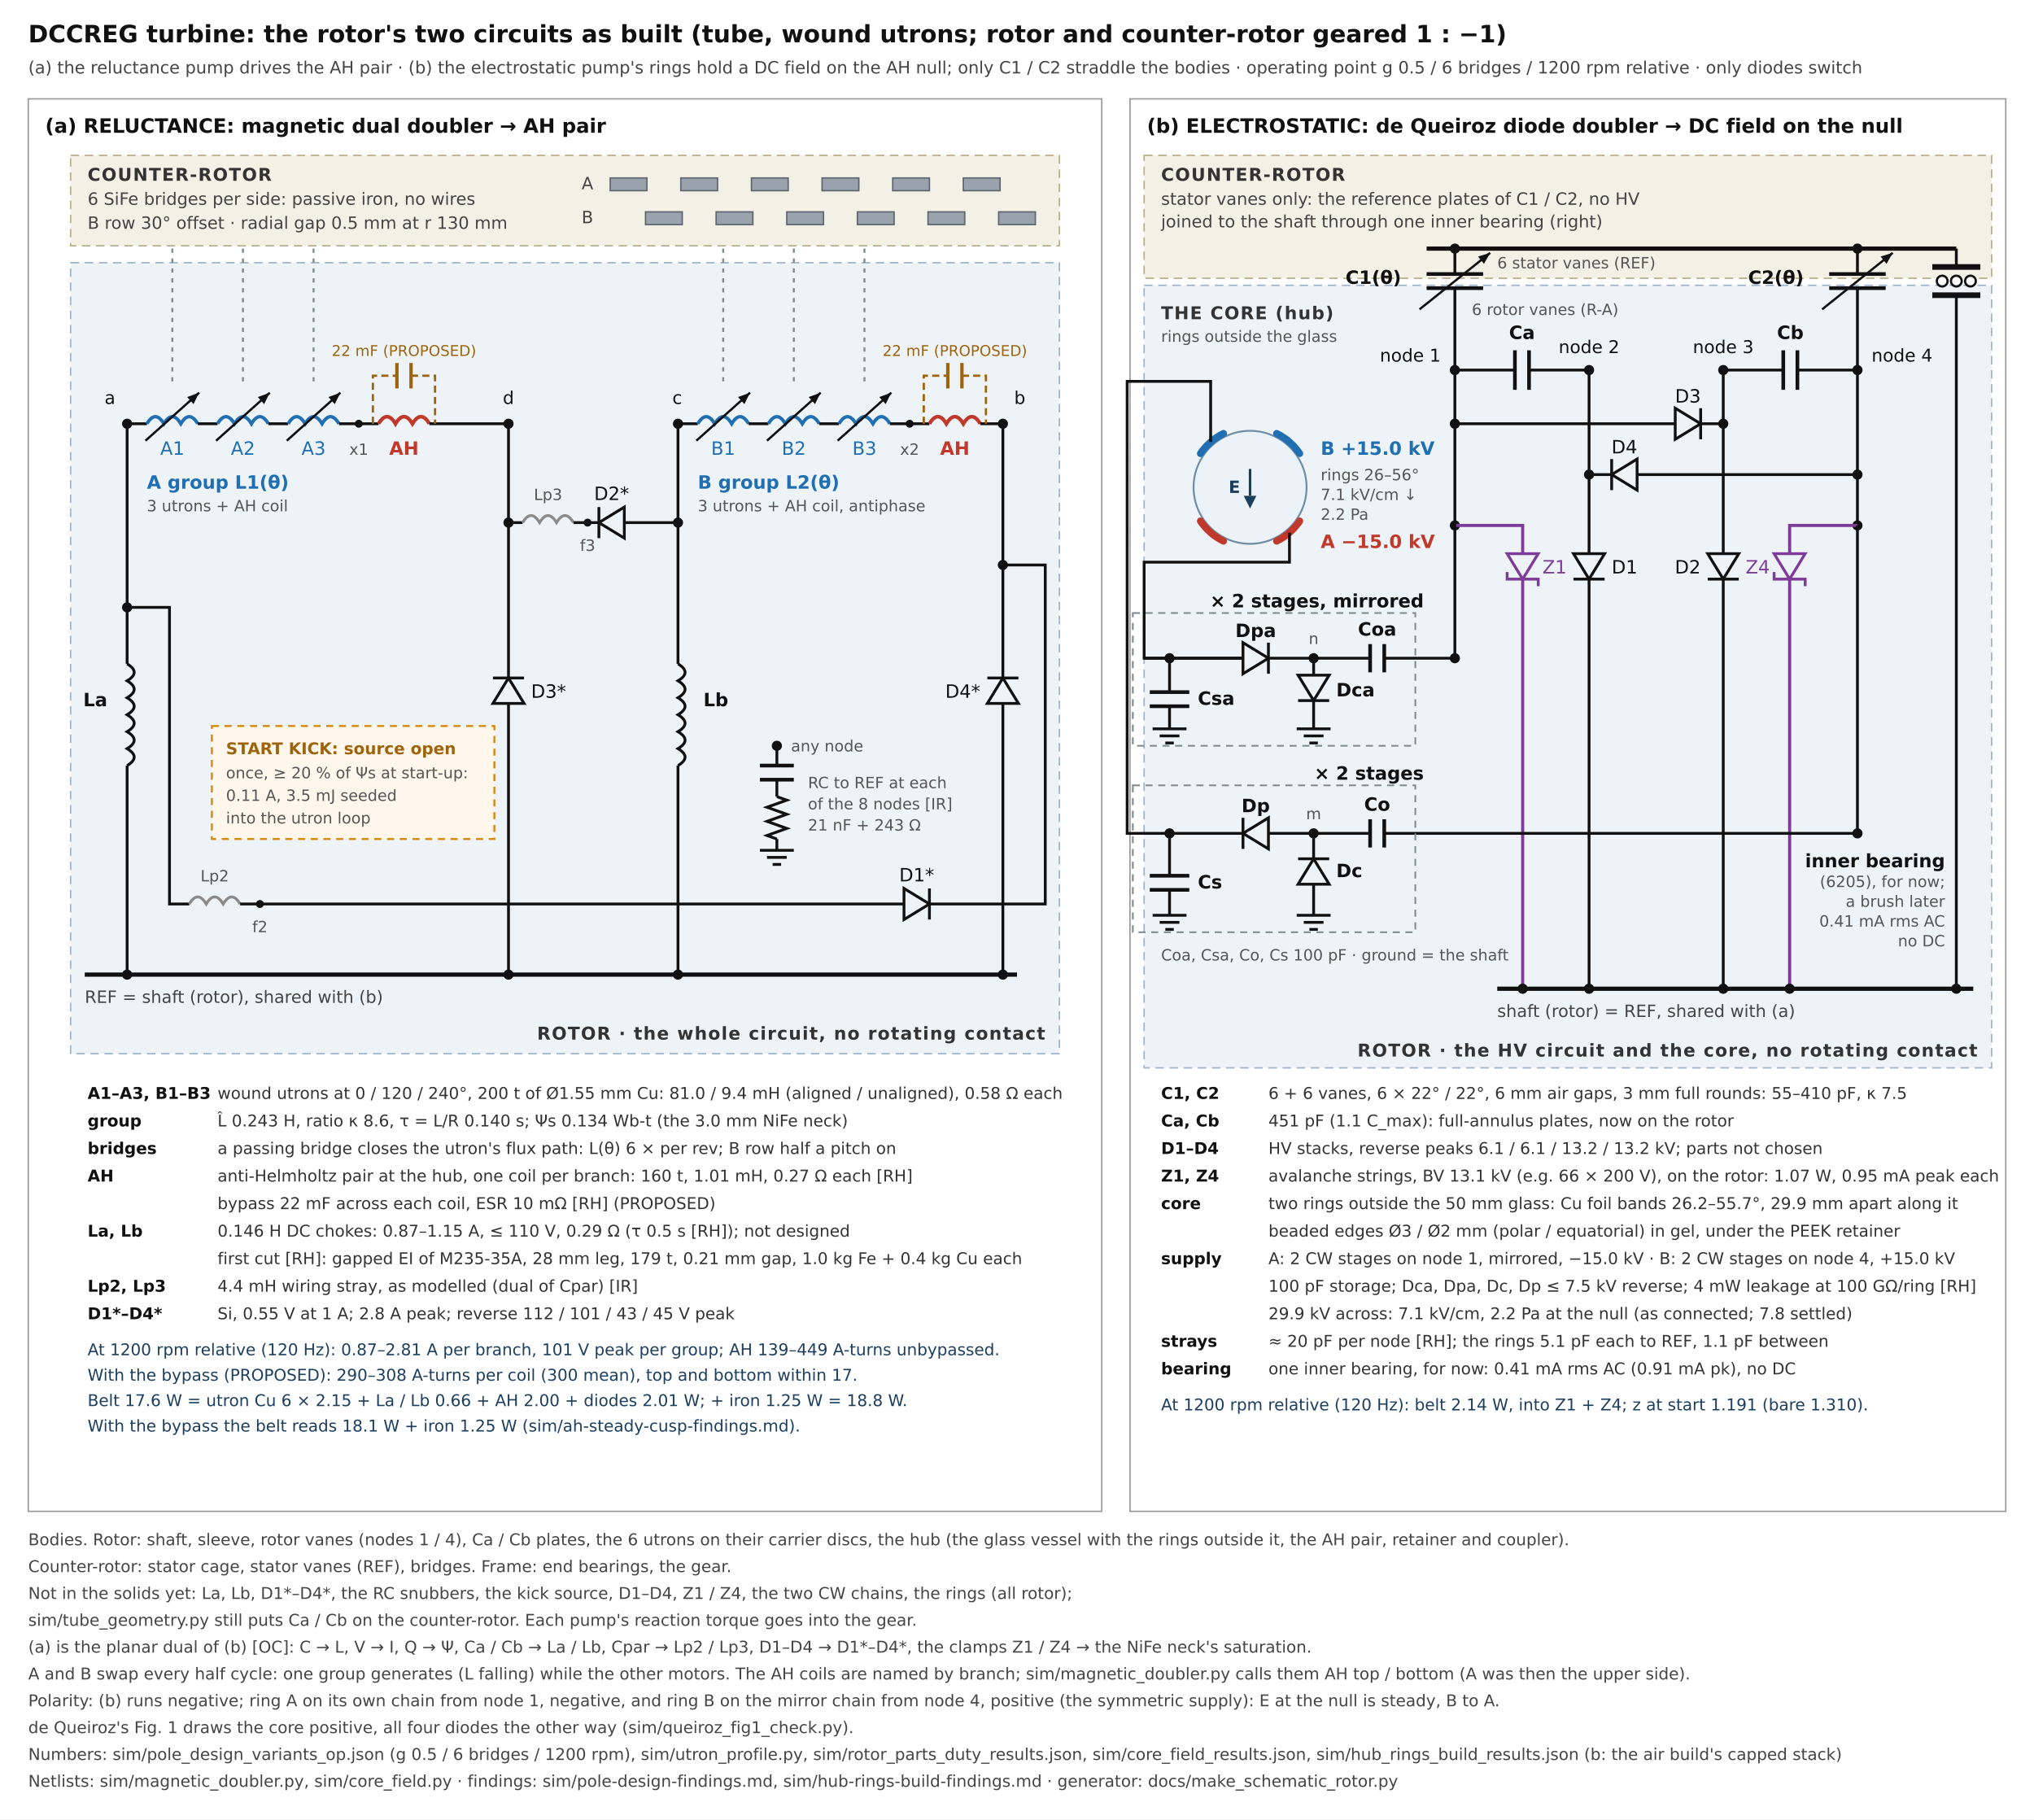
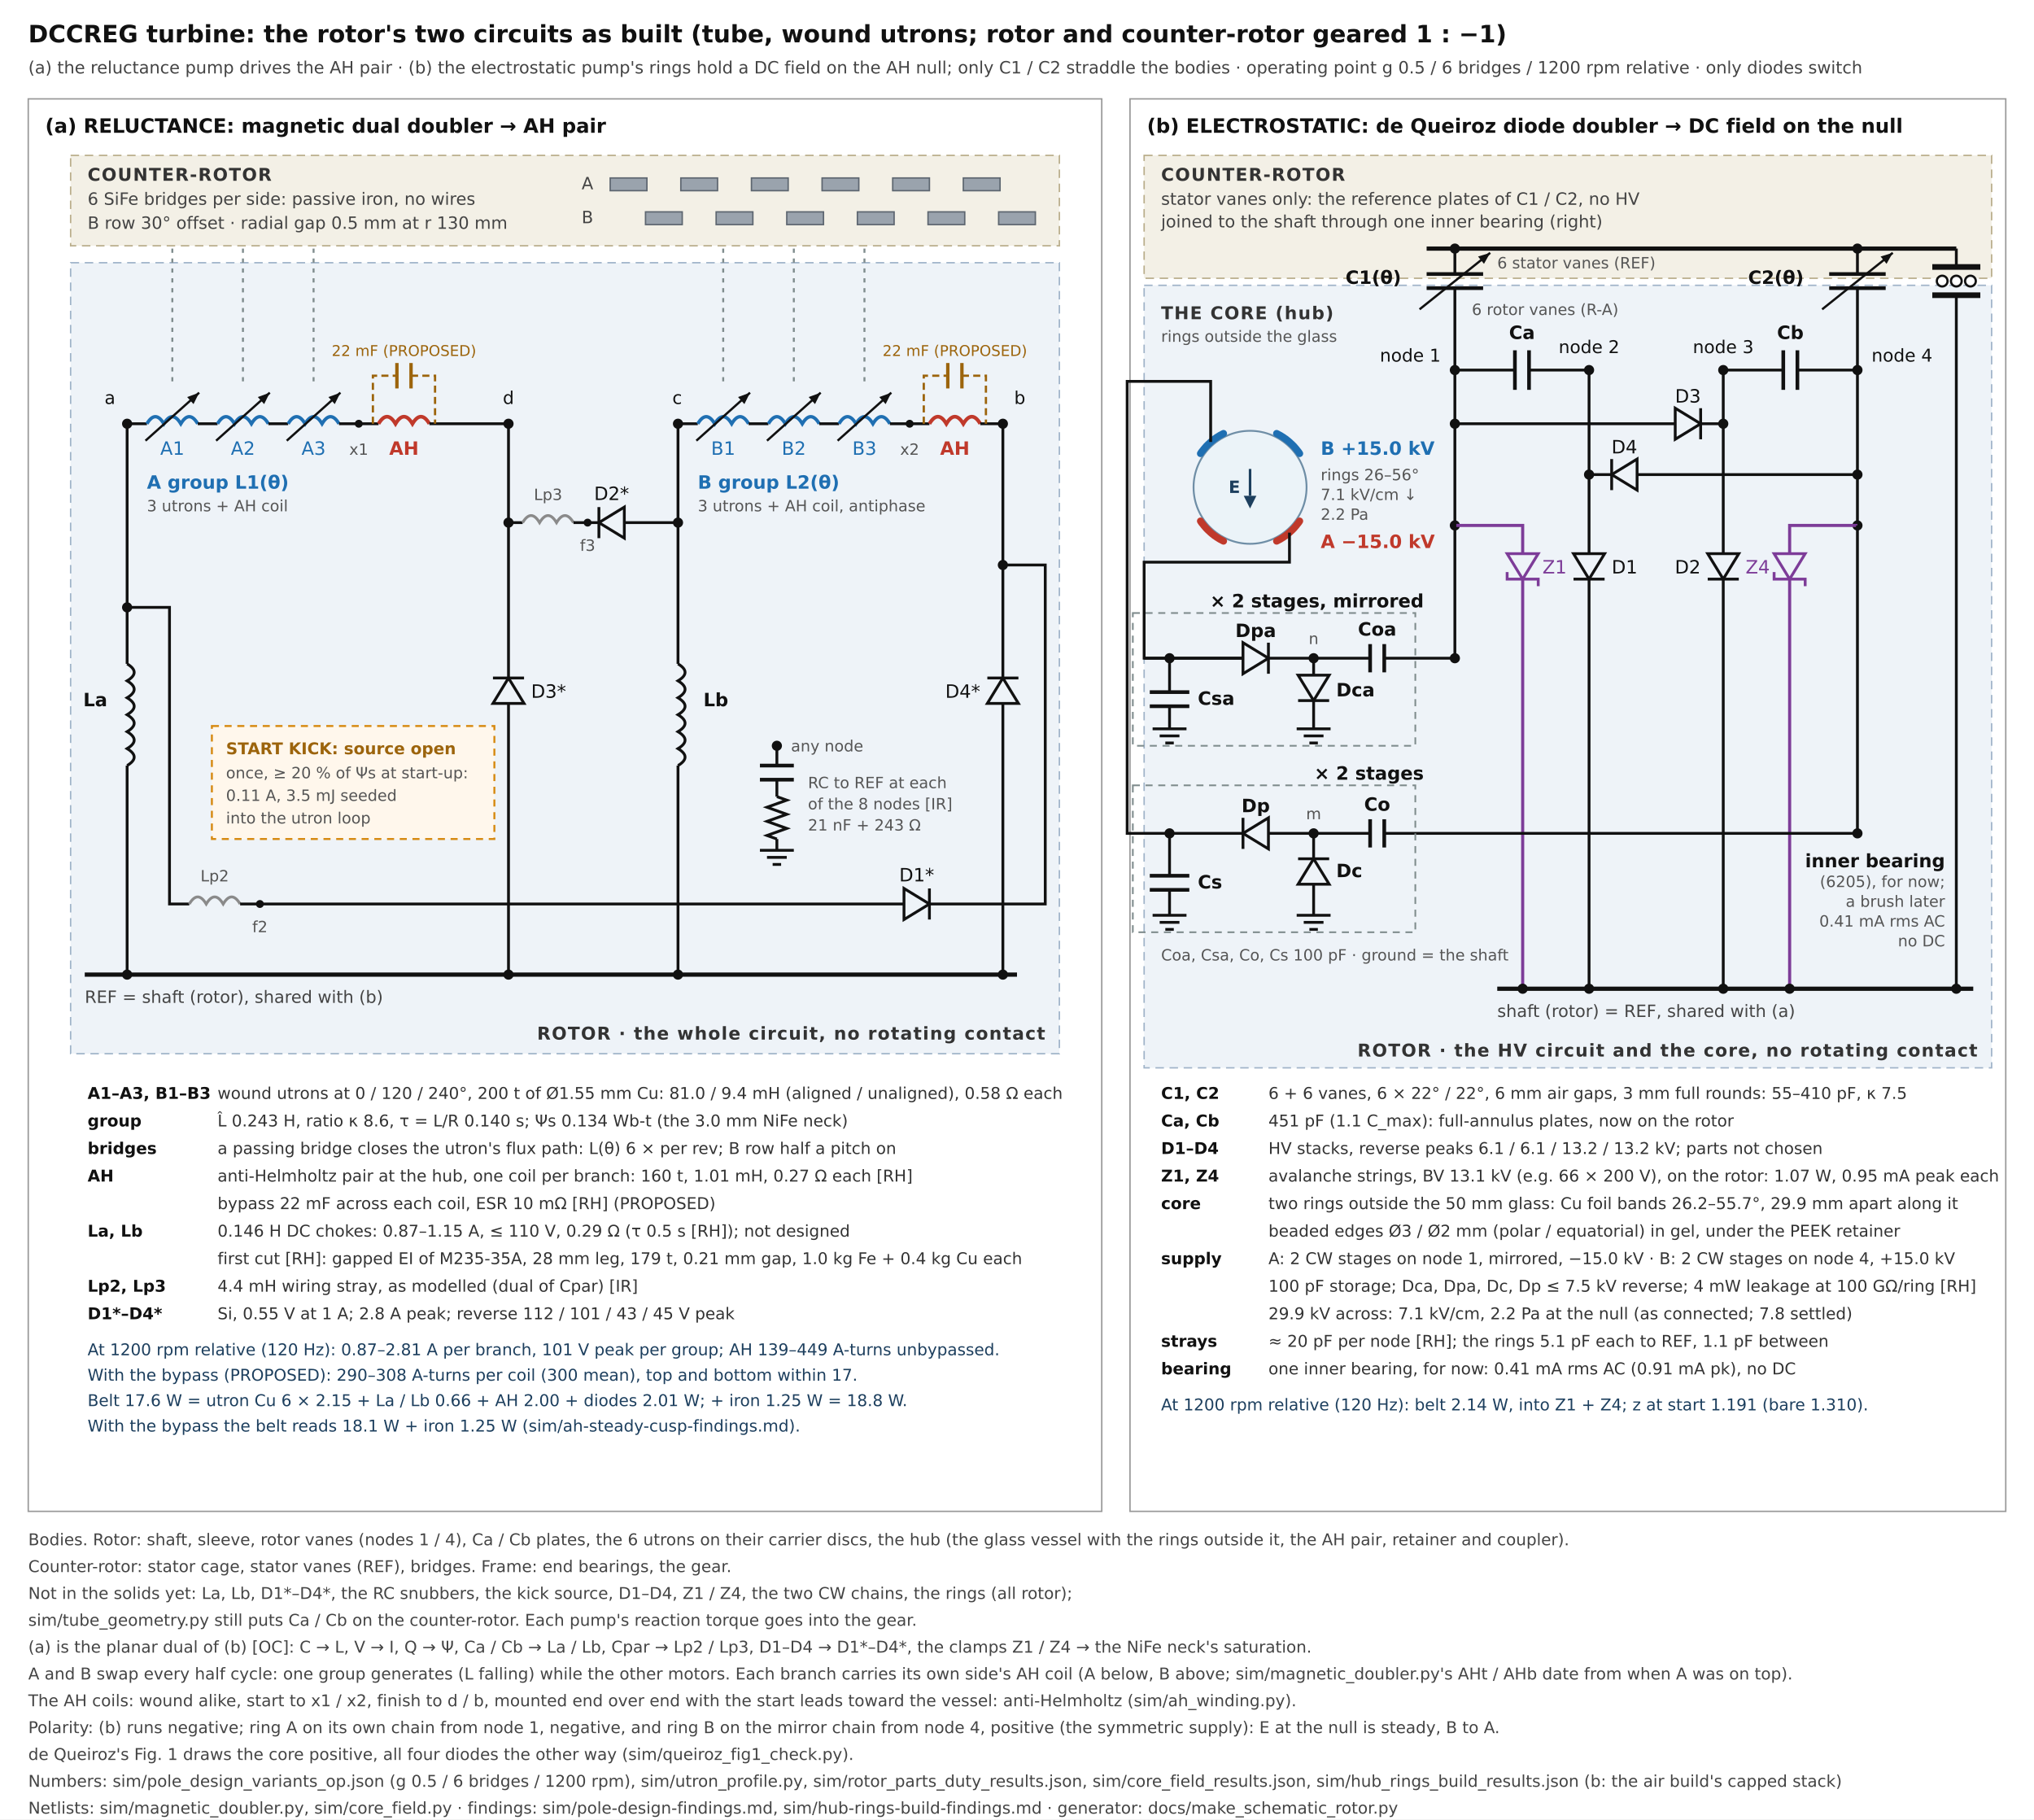
<svg xmlns="http://www.w3.org/2000/svg" viewBox="0 0 1440 1288" width="1440" height="1288" font-family="DejaVu Sans, Arial, sans-serif" font-size="13">
  <rect width="1440" height="1288" fill="#ffffff" />
  <style>
    .w{stroke:#111;stroke-width:2;fill:none} .ut{stroke:#1f6fb2;stroke-width:2.4;fill:none} .ah{stroke:#c0392b;stroke-width:2.6;fill:none}
    .st{stroke:#8a8a8a;stroke-width:2;fill:none} .lim{stroke:#7d3c98;stroke-width:2.2;fill:none}
    .zl{stroke:#7d3c98;stroke-width:2;fill:none} .va{stroke:#111;stroke-width:1.6}
    .pl{stroke:#111;stroke-width:2.6} .rail{stroke:#111;stroke-width:3} .mag{stroke:#7f8c8d;stroke-width:1.4;stroke-dasharray:3 4}
    .br{fill:#9aa3ad;stroke:#5d6670;stroke-width:1} .brush{fill:#444;stroke:#111;stroke-width:1}
    .ring{stroke:#111;stroke-width:4} .ball{fill:#fff;stroke:#111;stroke-width:1.6} .dot{fill:#111}
    .zone_cr{fill:#f3f0e6;stroke:#b9ad8a;stroke-width:1;stroke-dasharray:6 4} .zone_r{fill:#eef3f8;stroke:#9fb3c8;stroke-width:1;stroke-dasharray:6 4}
    .kick{fill:#fff7ec;stroke:#d68910;stroke-width:1.4;stroke-dasharray:5 4} .frame{fill:none;stroke:#999;stroke-width:1}
    .prop{stroke:#9c640c;stroke-width:1.6;fill:none;stroke-dasharray:5 3} .propc{stroke:#9c640c;stroke-width:2.4}
    .tp{fill:#9c640c;font-size:10.5px}
    .t{fill:#111} .tu{fill:#1f6fb2} .ta{fill:#c0392b} .tl{fill:#7d3c98} .nd{fill:#111;font-size:12.5px}
    .m{fill:#444;font-size:12px} .ms{fill:#555;font-size:11px} .zh{fill:#333;font-size:12.5px;font-weight:bold;letter-spacing:0.06em}
    .tk{fill:#111;font-size:11.5px;font-weight:bold} .tk2{fill:#9c640c;font-size:11.5px;font-weight:bold} .tv{fill:#333;font-size:11.5px}
    .op{fill:#1d3f5e;font-size:11.5px} .h{font-size:17px;font-weight:bold;fill:#111} .h2{font-size:14px;font-weight:bold;fill:#111}
    .n{fill:#444;font-size:11.5px} .te{fill:#1d3f5e;font-size:12px;font-weight:bold} .ef{stroke:#1d3f5e;stroke-width:1.8}
    .cone_a{fill:#f6d5d1;stroke:#c0392b;stroke-width:2.6} .cone_b{fill:#dbe7f3;stroke:#1f6fb2;stroke-width:2.6}
    .glass{fill:#eaf3f8;fill-opacity:0.92;stroke:#6f8ea6;stroke-width:1.3}
  </style>
  <text x="20.0" y="30.0" class="h" text-anchor="start">DCCREG turbine: the rotor's two circuits as built (tube, wound utrons; rotor and counter-rotor geared 1 : −1)</text>
  <text x="20.0" y="52.0" class="m" text-anchor="start">(a) the reluctance pump drives the AH pair · (b) the electrostatic pump's rings hold a DC field on the AH null; only C1 / C2 straddle the bodies · operating point g 0.5 / 6 bridges / 1200 rpm relative · only diodes switch</text>
  <rect x="20.0" y="70.0" width="760.0" height="1000.0" class="frame" />
  <text x="32.0" y="94.0" class="h2" text-anchor="start">(a) RELUCTANCE: magnetic dual doubler → AH pair</text>
  <rect x="800.0" y="70.0" width="620.0" height="1000.0" class="frame" />
  <text x="812.0" y="94.0" class="h2" text-anchor="start">(b) ELECTROSTATIC: de Queiroz diode doubler → DC field on the null</text>
  <rect x="50.0" y="110.0" width="700.0" height="64.0" class="zone_cr" />
  <text x="62.0" y="128.0" class="zh" text-anchor="start">COUNTER-ROTOR</text>
  <text x="62.0" y="145.0" class="m" text-anchor="start">6 SiFe bridges per side: passive iron, no wires</text>
  <text x="62.0" y="162.0" class="m" text-anchor="start">B row 30° offset · radial gap 0.5 mm at r 130 mm</text>
  <rect x="432.0" y="126" width="26" height="9" class="br" />
  <rect x="457.0" y="150" width="26" height="9" class="br" />
  <rect x="482.0" y="126" width="26" height="9" class="br" />
  <rect x="507.0" y="150" width="26" height="9" class="br" />
  <rect x="532.0" y="126" width="26" height="9" class="br" />
  <rect x="557.0" y="150" width="26" height="9" class="br" />
  <rect x="582.0" y="126" width="26" height="9" class="br" />
  <rect x="607.0" y="150" width="26" height="9" class="br" />
  <rect x="632.0" y="126" width="26" height="9" class="br" />
  <rect x="657.0" y="150" width="26" height="9" class="br" />
  <rect x="682.0" y="126" width="26" height="9" class="br" />
  <rect x="707.0" y="150" width="26" height="9" class="br" />
  <text x="420.0" y="134.0" class="m" text-anchor="end">A</text>
  <text x="420.0" y="158.0" class="m" text-anchor="end">B</text>
  <rect x="50.0" y="186.0" width="700.0" height="560.0" class="zone_r" />
  <text x="740.0" y="736.0" class="zh" text-anchor="end">ROTOR · the whole circuit, no rotating contact</text>
  <circle cx="90.0" cy="300.0" r="3.6" class="dot" />
  <text x="74.0" y="286.0" class="nd" text-anchor="start">a</text>
  <circle cx="360.0" cy="300.0" r="3.6" class="dot" />
  <text x="356.0" y="286.0" class="nd" text-anchor="start">d</text>
  <circle cx="480.0" cy="300.0" r="3.6" class="dot" />
  <text x="476.0" y="286.0" class="nd" text-anchor="start">c</text>
  <circle cx="710.0" cy="300.0" r="3.6" class="dot" />
  <text x="718.0" y="286.0" class="nd" text-anchor="start">b</text>
  <line x1="90.0" y1="300.0" x2="104.0" y2="300.0" class="w" />
  <path d="M104.0 300.0 q6 -10 12 0 q6 -10 12 0 q6 -10 12 0" class="ut" />
  <line x1="103.0" y1="312.0" x2="141.0" y2="278.0" class="va" />
  <polygon points="141.0,278.0 137.0,286.1 132.5,281.1" fill="#111" />
  <line x1="122.0" y1="176.0" x2="122.0" y2="274.0" class="mag" />
  <text x="122.0" y="322.0" class="tu" text-anchor="middle">A1</text>
  <line x1="140.0" y1="300.0" x2="154.0" y2="300.0" class="w" />
  <path d="M154.0 300.0 q6 -10 12 0 q6 -10 12 0 q6 -10 12 0" class="ut" />
  <line x1="153.0" y1="312.0" x2="191.0" y2="278.0" class="va" />
  <polygon points="191.0,278.0 187.0,286.1 182.5,281.1" fill="#111" />
  <line x1="172.0" y1="176.0" x2="172.0" y2="274.0" class="mag" />
  <text x="172.0" y="322.0" class="tu" text-anchor="middle">A2</text>
  <line x1="190.0" y1="300.0" x2="204.0" y2="300.0" class="w" />
  <path d="M204.0 300.0 q6 -10 12 0 q6 -10 12 0 q6 -10 12 0" class="ut" />
  <line x1="203.0" y1="312.0" x2="241.0" y2="278.0" class="va" />
  <polygon points="241.0,278.0 237.0,286.1 232.5,281.1" fill="#111" />
  <line x1="222.0" y1="176.0" x2="222.0" y2="274.0" class="mag" />
  <text x="222.0" y="322.0" class="tu" text-anchor="middle">A3</text>
  <line x1="240.0" y1="300.0" x2="254.0" y2="300.0" class="w" />
  <circle cx="254.0" cy="300.0" r="2.8" class="dot" />
  <text x="254.0" y="322.0" class="ms" text-anchor="middle">x1</text>
  <line x1="254.0" y1="300.0" x2="268.0" y2="300.0" class="w" />
  <path d="M268.0 300.0 q6 -10 12 0 q6 -10 12 0 q6 -10 12 0" class="ah" />
  <text x="286.0" y="322.0" class="ta" text-anchor="middle" font-weight="bold">AH</text>
  <line x1="304.0" y1="300.0" x2="360.0" y2="300.0" class="w" />
  <polyline points="264.0,300.0 264.0,266.0 281.0,266.0" class="prop" />
  <polyline points="291.0,266.0 308.0,266.0 308.0,300.0" class="prop" />
  <line x1="281.0" y1="257.0" x2="281.0" y2="275.0" class="propc" />
  <line x1="291.0" y1="257.0" x2="291.0" y2="275.0" class="propc" />
  <text x="286.0" y="252.0" class="tp" text-anchor="middle">22 mF (PROPOSED)</text>
  <text x="104.0" y="346.0" class="tu" text-anchor="start" font-weight="bold">A group  L1(θ)</text>
  <text x="104.0" y="362.0" class="ms" text-anchor="start">3 utrons + AH coil</text>
  <line x1="480.0" y1="300.0" x2="494.0" y2="300.0" class="w" />
  <path d="M494.0 300.0 q6 -10 12 0 q6 -10 12 0 q6 -10 12 0" class="ut" />
  <line x1="493.0" y1="312.0" x2="531.0" y2="278.0" class="va" />
  <polygon points="531.0,278.0 527.0,286.1 522.5,281.1" fill="#111" />
  <line x1="512.0" y1="176.0" x2="512.0" y2="274.0" class="mag" />
  <text x="512.0" y="322.0" class="tu" text-anchor="middle">B1</text>
  <line x1="530.0" y1="300.0" x2="544.0" y2="300.0" class="w" />
  <path d="M544.0 300.0 q6 -10 12 0 q6 -10 12 0 q6 -10 12 0" class="ut" />
  <line x1="543.0" y1="312.0" x2="581.0" y2="278.0" class="va" />
  <polygon points="581.0,278.0 577.0,286.1 572.5,281.1" fill="#111" />
  <line x1="562.0" y1="176.0" x2="562.0" y2="274.0" class="mag" />
  <text x="562.0" y="322.0" class="tu" text-anchor="middle">B2</text>
  <line x1="580.0" y1="300.0" x2="594.0" y2="300.0" class="w" />
  <path d="M594.0 300.0 q6 -10 12 0 q6 -10 12 0 q6 -10 12 0" class="ut" />
  <line x1="593.0" y1="312.0" x2="631.0" y2="278.0" class="va" />
  <polygon points="631.0,278.0 627.0,286.1 622.5,281.1" fill="#111" />
  <line x1="612.0" y1="176.0" x2="612.0" y2="274.0" class="mag" />
  <text x="612.0" y="322.0" class="tu" text-anchor="middle">B3</text>
  <line x1="630.0" y1="300.0" x2="644.0" y2="300.0" class="w" />
  <circle cx="644.0" cy="300.0" r="2.8" class="dot" />
  <text x="644.0" y="322.0" class="ms" text-anchor="middle">x2</text>
  <line x1="644.0" y1="300.0" x2="658.0" y2="300.0" class="w" />
  <path d="M658.0 300.0 q6 -10 12 0 q6 -10 12 0 q6 -10 12 0" class="ah" />
  <text x="676.0" y="322.0" class="ta" text-anchor="middle" font-weight="bold">AH</text>
  <line x1="694.0" y1="300.0" x2="710.0" y2="300.0" class="w" />
  <polyline points="654.0,300.0 654.0,266.0 671.0,266.0" class="prop" />
  <polyline points="681.0,266.0 698.0,266.0 698.0,300.0" class="prop" />
  <line x1="671.0" y1="257.0" x2="671.0" y2="275.0" class="propc" />
  <line x1="681.0" y1="257.0" x2="681.0" y2="275.0" class="propc" />
  <text x="676.0" y="252.0" class="tp" text-anchor="middle">22 mF (PROPOSED)</text>
  <text x="494.0" y="346.0" class="tu" text-anchor="start" font-weight="bold">B group  L2(θ)</text>
  <text x="494.0" y="362.0" class="ms" text-anchor="start">3 utrons + AH coil, antiphase</text>
  <line x1="90.0" y1="300.0" x2="90.0" y2="470.0" class="w" />
  <path d="M90.0 470.0 q10 6 0 12 q10 6 0 12 q10 6 0 12 q10 6 0 12 q10 6 0 12 q10 6 0 12" class="w" />
  <line x1="90.0" y1="542.0" x2="90.0" y2="690.0" class="w" />
  <text x="76.0" y="500.0" class="t" text-anchor="end" font-weight="bold">La</text>
  <line x1="480.0" y1="300.0" x2="480.0" y2="470.0" class="w" />
  <path d="M480.0 470.0 q10 6 0 12 q10 6 0 12 q10 6 0 12 q10 6 0 12 q10 6 0 12 q10 6 0 12" class="w" />
  <line x1="480.0" y1="542.0" x2="480.0" y2="690.0" class="w" />
  <text x="498.0" y="500.0" class="t" text-anchor="start" font-weight="bold">Lb</text>
  <line x1="360.0" y1="300.0" x2="360.0" y2="480.0" class="w" />
  <polygon points="371.0,498.0 349.0,498.0 360.0,480.0" fill="none" stroke="#111" stroke-width="2" />
  <line x1="371.0" y1="480.0" x2="349.0" y2="480.0" stroke="#111" stroke-width="2" />
  <line x1="360.0" y1="498.0" x2="360.0" y2="690.0" class="w" />
  <text x="376.0" y="494.0" class="t" text-anchor="start">D3*</text>
  <line x1="710.0" y1="300.0" x2="710.0" y2="480.0" class="w" />
  <polygon points="721.0,498.0 699.0,498.0 710.0,480.0" fill="none" stroke="#111" stroke-width="2" />
  <line x1="721.0" y1="480.0" x2="699.0" y2="480.0" stroke="#111" stroke-width="2" />
  <line x1="710.0" y1="498.0" x2="710.0" y2="690.0" class="w" />
  <text x="694.0" y="494.0" class="t" text-anchor="end">D4*</text>
  <circle cx="360.0" cy="370.0" r="3.6" class="dot" />
  <line x1="360.0" y1="370.0" x2="370.0" y2="370.0" class="w" />
  <path d="M370.0 370.0 q6 -10 12 0 q6 -10 12 0 q6 -10 12 0" class="st" />
  <line x1="406.0" y1="370.0" x2="416.0" y2="370.0" class="w" />
  <circle cx="416.0" cy="370.0" r="2.8" class="dot" />
  <text x="416.0" y="390.0" class="ms" text-anchor="middle">f3</text>
  <line x1="416.0" y1="370.0" x2="424.0" y2="370.0" class="w" />
  <polygon points="442.0,359.0 442.0,381.0 424.0,370.0" fill="none" stroke="#111" stroke-width="2" />
  <line x1="424.0" y1="359.0" x2="424.0" y2="381.0" stroke="#111" stroke-width="2" />
  <line x1="442.0" y1="370.0" x2="480.0" y2="370.0" class="w" />
  <circle cx="480.0" cy="370.0" r="3.6" class="dot" />
  <text x="388.0" y="354.0" class="ms" text-anchor="middle">Lp3</text>
  <text x="433.0" y="354.0" class="t" text-anchor="middle">D2*</text>
  <circle cx="90.0" cy="430.0" r="3.6" class="dot" />
  <polyline points="90.0,430.0 120.0,430.0 120.0,640.0 134.0,640.0" class="w" />
  <path d="M134.0 640.0 q6 -10 12 0 q6 -10 12 0 q6 -10 12 0" class="st" />
  <line x1="170.0" y1="640.0" x2="184.0" y2="640.0" class="w" />
  <circle cx="184.0" cy="640.0" r="2.8" class="dot" />
  <text x="184.0" y="660.0" class="ms" text-anchor="middle">f2</text>
  <text x="152.0" y="624.0" class="ms" text-anchor="middle">Lp2</text>
  <line x1="184.0" y1="640.0" x2="640.0" y2="640.0" class="w" />
  <polygon points="640.0,651.0 640.0,629.0 658.0,640.0" fill="none" stroke="#111" stroke-width="2" />
  <line x1="658.0" y1="651.0" x2="658.0" y2="629.0" stroke="#111" stroke-width="2" />
  <text x="649.0" y="624.0" class="t" text-anchor="middle">D1*</text>
  <polyline points="658.0,640.0 740.0,640.0 740.0,400.0 710.0,400.0" class="w" />
  <circle cx="710.0" cy="400.0" r="3.6" class="dot" />
  <line x1="60.0" y1="690.0" x2="720.0" y2="690.0" class="rail" />
  <circle cx="90.0" cy="690.0" r="3.6" class="dot" />
  <circle cx="360.0" cy="690.0" r="3.6" class="dot" />
  <circle cx="480.0" cy="690.0" r="3.6" class="dot" />
  <circle cx="710.0" cy="690.0" r="3.6" class="dot" />
  <text x="60.0" y="710.0" class="m" text-anchor="start">REF = shaft (rotor), shared with (b)</text>
  <rect x="150.0" y="514.0" width="200.0" height="80.0" class="kick" />
  <text x="160.0" y="534.0" class="tk2" text-anchor="start">START KICK: source open</text>
  <text x="160.0" y="551.0" class="ms" text-anchor="start">once, ≥ 20 % of Ψs at start-up:</text>
  <text x="160.0" y="567.0" class="ms" text-anchor="start">0.11 A, 3.5 mJ seeded</text>
  <text x="160.0" y="583.0" class="ms" text-anchor="start">into the utron loop</text>
  <circle cx="550.0" cy="528.0" r="3.6" class="dot" />
  <text x="560.0" y="532.0" class="ms" text-anchor="start">any node</text>
  <line x1="550.0" y1="528.0" x2="550.0" y2="542.0" class="w" />
  <line x1="538.0" y1="542.0" x2="562.0" y2="542.0" class="pl" />
  <line x1="538.0" y1="552.0" x2="562.0" y2="552.0" class="pl" />
  <line x1="550.0" y1="552.0" x2="550.0" y2="564.0" class="w" />
  <polyline points="550.0,564.0 557.0,566.5 543.0,571.5 557.0,576.5 543.0,581.5 557.0,586.5 543.0,591.5 550.0,594.0" class="w" />
  <line x1="550.0" y1="594.0" x2="550.0" y2="602.0" class="w" />
  <line x1="538.0" y1="602.0" x2="562.0" y2="602.0" class="w" />
  <line x1="543.0" y1="607.0" x2="557.0" y2="607.0" class="w" />
  <line x1="547.0" y1="612.0" x2="553.0" y2="612.0" class="w" />
  <text x="572.0" y="558.0" class="ms" text-anchor="start">RC to REF at each</text>
  <text x="572.0" y="573.0" class="ms" text-anchor="start">of the 8 nodes [IR]</text>
  <text x="572.0" y="588.0" class="ms" text-anchor="start">21 nF + 243 Ω</text>
  <rect x="810.0" y="110.0" width="600.0" height="87.0" class="zone_cr" />
  <text x="822.0" y="128.0" class="zh" text-anchor="start">COUNTER-ROTOR</text>
  <text x="822.0" y="145.0" class="m" text-anchor="start">stator vanes only: the reference plates of C1 / C2, no HV</text>
  <text x="822.0" y="161.0" class="m" text-anchor="start">joined to the shaft through one inner bearing (right)</text>
  <rect x="810.0" y="202.0" width="600.0" height="554.0" class="zone_r" />
  <text x="1400.0" y="748.0" class="zh" text-anchor="end">ROTOR · the HV circuit and the core, no rotating contact</text>
  <line x1="1010.0" y1="176.0" x2="1385.0" y2="176.0" class="rail" />
  <circle cx="1030.0" cy="176.0" r="3.6" class="dot" />
  <line x1="1030.0" y1="176.0" x2="1030.0" y2="194.0" class="w" />
  <line x1="1010.0" y1="194.0" x2="1050.0" y2="194.0" class="pl" />
  <line x1="1010.0" y1="204.0" x2="1050.0" y2="204.0" class="pl" />
  <line x1="1005.0" y1="219.0" x2="1055.0" y2="179.0" class="va" />
  <polygon points="1055.0,179.0 1050.6,186.8 1046.4,181.6" fill="#111" />
  <line x1="1030.0" y1="204.0" x2="1030.0" y2="262.0" class="w" />
  <text x="992.0" y="201.0" class="t" text-anchor="end" font-weight="bold">C1(θ)</text>
  <circle cx="1315.0" cy="176.0" r="3.6" class="dot" />
  <line x1="1315.0" y1="176.0" x2="1315.0" y2="194.0" class="w" />
  <line x1="1295.0" y1="194.0" x2="1335.0" y2="194.0" class="pl" />
  <line x1="1295.0" y1="204.0" x2="1335.0" y2="204.0" class="pl" />
  <line x1="1290.0" y1="219.0" x2="1340.0" y2="179.0" class="va" />
  <polygon points="1340.0,179.0 1335.6,186.8 1331.4,181.6" fill="#111" />
  <line x1="1315.0" y1="204.0" x2="1315.0" y2="262.0" class="w" />
  <text x="1277.0" y="201.0" class="t" text-anchor="end" font-weight="bold">C2(θ)</text>
  <text x="1060.0" y="190.0" class="ms" text-anchor="start">6 stator vanes (REF)</text>
  <text x="1042.0" y="223.0" class="ms" text-anchor="start">6 rotor vanes (R-A)</text>
  <circle cx="1030.0" cy="262.0" r="3.6" class="dot" />
  <text x="1020.0" y="256.0" class="nd" text-anchor="end">node 1</text>
  <circle cx="1125.0" cy="262.0" r="3.6" class="dot" />
  <text x="1125.0" y="250.0" class="nd" text-anchor="middle">node 2</text>
  <circle cx="1220.0" cy="262.0" r="3.6" class="dot" />
  <text x="1220.0" y="250.0" class="nd" text-anchor="middle">node 3</text>
  <circle cx="1315.0" cy="262.0" r="3.6" class="dot" />
  <text x="1325.0" y="256.0" class="nd" text-anchor="start">node 4</text>
  <line x1="1030.0" y1="262.0" x2="1072.5" y2="262.0" class="w" />
  <line x1="1072.5" y1="248.0" x2="1072.5" y2="276.0" class="pl" />
  <line x1="1082.5" y1="248.0" x2="1082.5" y2="276.0" class="pl" />
  <line x1="1082.5" y1="262.0" x2="1125.0" y2="262.0" class="w" />
  <text x="1077.5" y="240.0" class="t" text-anchor="middle" font-weight="bold">Ca</text>
  <line x1="1220.0" y1="262.0" x2="1262.5" y2="262.0" class="w" />
  <line x1="1262.5" y1="248.0" x2="1262.5" y2="276.0" class="pl" />
  <line x1="1272.5" y1="248.0" x2="1272.5" y2="276.0" class="pl" />
  <line x1="1272.5" y1="262.0" x2="1315.0" y2="262.0" class="w" />
  <text x="1267.5" y="240.0" class="t" text-anchor="middle" font-weight="bold">Cb</text>
  <circle cx="1030.0" cy="300.0" r="3.6" class="dot" />
  <line x1="1030.0" y1="300.0" x2="1186.0" y2="300.0" class="w" />
  <polygon points="1186.0,311.0 1186.0,289.0 1204.0,300.0" fill="none" stroke="#111" stroke-width="2" />
  <line x1="1204.0" y1="311.0" x2="1204.0" y2="289.0" stroke="#111" stroke-width="2" />
  <line x1="1204.0" y1="300.0" x2="1220.0" y2="300.0" class="w" />
  <circle cx="1220.0" cy="300.0" r="3.6" class="dot" />
  <text x="1195.0" y="285.0" class="t" text-anchor="middle">D3</text>
  <line x1="1315.0" y1="262.0" x2="1315.0" y2="372.0" class="w" />
  <circle cx="1315.0" cy="336.0" r="3.6" class="dot" />
  <line x1="1315.0" y1="336.0" x2="1159.0" y2="336.0" class="w" />
  <polygon points="1159.0,325.0 1159.0,347.0 1141.0,336.0" fill="none" stroke="#111" stroke-width="2" />
  <line x1="1141.0" y1="325.0" x2="1141.0" y2="347.0" stroke="#111" stroke-width="2" />
  <line x1="1141.0" y1="336.0" x2="1125.0" y2="336.0" class="w" />
  <circle cx="1125.0" cy="336.0" r="3.6" class="dot" />
  <text x="1150.0" y="321.0" class="t" text-anchor="middle">D4</text>
  <line x1="1125.0" y1="262.0" x2="1125.0" y2="392.0" class="w" />
  <polygon points="1114.0,392.0 1136.0,392.0 1125.0,410.0" fill="none" stroke="#111" stroke-width="2" />
  <line x1="1114.0" y1="410.0" x2="1136.0" y2="410.0" stroke="#111" stroke-width="2" />
  <line x1="1125.0" y1="410.0" x2="1125.0" y2="700.0" class="w" />
  <text x="1141.0" y="406.0" class="t" text-anchor="start">D1</text>
  <line x1="1220.0" y1="262.0" x2="1220.0" y2="392.0" class="w" />
  <polygon points="1209.0,392.0 1231.0,392.0 1220.0,410.0" fill="none" stroke="#111" stroke-width="2" />
  <line x1="1209.0" y1="410.0" x2="1231.0" y2="410.0" stroke="#111" stroke-width="2" />
  <line x1="1220.0" y1="410.0" x2="1220.0" y2="700.0" class="w" />
  <text x="1204.0" y="406.0" class="t" text-anchor="end">D2</text>
  <circle cx="1030.0" cy="372.0" r="3.6" class="dot" />
  <polyline points="1030.0,372.0 1078.0,372.0 1078.0,392.0" class="lim" />
  <polygon points="1067.0,392.0 1089.0,392.0 1078.0,410.0" fill="none" stroke="#7d3c98" stroke-width="2" />
  <polyline points="1067.0,405.0 1067.0,410.0 1089.0,410.0 1089.0,415.0" class="zl" />
  <line x1="1078.0" y1="410.0" x2="1078.0" y2="700.0" class="lim" />
  <text x="1092.0" y="406.0" class="tl" text-anchor="start">Z1</text>
  <circle cx="1315.0" cy="372.0" r="3.6" class="dot" />
  <polyline points="1315.0,372.0 1267.0,372.0 1267.0,392.0" class="lim" />
  <polygon points="1256.0,392.0 1278.0,392.0 1267.0,410.0" fill="none" stroke="#7d3c98" stroke-width="2" />
  <polyline points="1256.0,405.0 1256.0,410.0 1278.0,410.0 1278.0,415.0" class="zl" />
  <line x1="1267.0" y1="410.0" x2="1267.0" y2="700.0" class="lim" />
  <text x="1253.0" y="406.0" class="tl" text-anchor="end">Z4</text>
  <line x1="1315.0" y1="372.0" x2="1315.0" y2="590.0" class="w" />
  <circle cx="1315.0" cy="590.0" r="3.6" class="dot" />
  <circle cx="885.0" cy="345.0" r="40.0" class="glass" />
  <polyline points="866.2,306.9 865.4,307.3 864.5,307.8 863.7,308.2 862.9,308.7 862.1,309.2 861.3,309.7 860.5,310.3 859.7,310.8 859.0,311.4 858.2,312.0 857.5,312.6 856.8,313.2 856.1,313.9 855.4,314.5 854.7,315.2 854.0,315.9 853.4,316.6 852.8,317.3 852.2,318.0 851.6,318.8 851.0,319.5 850.4,320.3 849.9,321.1" fill="none" stroke="#1f6fb2" stroke-width="5" stroke-linecap="round" />
  <polyline points="903.8,306.9 904.6,307.3 905.5,307.8 906.3,308.2 907.1,308.7 907.9,309.2 908.7,309.7 909.5,310.3 910.3,310.8 911.0,311.4 911.8,312.0 912.5,312.6 913.2,313.2 913.9,313.9 914.6,314.5 915.3,315.2 916.0,315.9 916.6,316.6 917.2,317.3 917.8,318.0 918.4,318.8 919.0,319.5 919.6,320.3 920.1,321.1" fill="none" stroke="#1f6fb2" stroke-width="5" stroke-linecap="round" />
  <polyline points="866.2,383.1 865.4,382.7 864.5,382.2 863.7,381.8 862.9,381.3 862.1,380.8 861.3,380.3 860.5,379.7 859.7,379.2 859.0,378.6 858.2,378.0 857.5,377.4 856.8,376.8 856.1,376.1 855.4,375.5 854.7,374.8 854.0,374.1 853.4,373.4 852.8,372.7 852.2,372.0 851.6,371.2 851.0,370.5 850.4,369.7 849.9,368.9" fill="none" stroke="#c0392b" stroke-width="5" stroke-linecap="round" />
  <polyline points="903.8,383.1 904.6,382.7 905.5,382.2 906.3,381.8 907.1,381.3 907.9,380.8 908.7,380.3 909.5,379.7 910.3,379.2 911.0,378.6 911.8,378.0 912.5,377.4 913.2,376.8 913.9,376.1 914.6,375.5 915.3,374.8 916.0,374.1 916.6,373.4 917.2,372.7 917.8,372.0 918.4,371.2 919.0,370.5 919.6,369.7 920.1,368.9" fill="none" stroke="#c0392b" stroke-width="5" stroke-linecap="round" />
  <line x1="885.0" y1="332.0" x2="885.0" y2="351.0" class="ef" />
  <polygon points="885.0,360.0 880.5,351.0 889.5,351.0" fill="#1d3f5e" />
  <text x="878.0" y="349.0" class="te" text-anchor="end">E</text>
  <line x1="1030.0" y1="262.0" x2="1030.0" y2="466.0" class="w" />
  <circle cx="1030.0" cy="466.0" r="3.6" class="dot" />
  <polyline points="912.9,377.1 912.9,398.0 810.0,398.0 810.0,466.0 880.0,466.0" class="w" />
  <circle cx="828.0" cy="466.0" r="3.6" class="dot" />
  <line x1="828.0" y1="466.0" x2="828.0" y2="490.0" class="w" />
  <line x1="814.0" y1="490.0" x2="842.0" y2="490.0" class="pl" />
  <line x1="814.0" y1="500.0" x2="842.0" y2="500.0" class="pl" />
  <line x1="828.0" y1="500.0" x2="828.0" y2="516.0" class="w" />
  <line x1="816.0" y1="516.0" x2="840.0" y2="516.0" class="w" />
  <line x1="821.0" y1="521.0" x2="835.0" y2="521.0" class="w" />
  <line x1="825.0" y1="526.0" x2="831.0" y2="526.0" class="w" />
  <text x="848.0" y="499.0" class="t" text-anchor="start" font-weight="bold">Csa</text>
  <line x1="810.0" y1="466.0" x2="880.0" y2="466.0" class="w" />
  <polygon points="880.0,477.0 880.0,455.0 898.0,466.0" fill="none" stroke="#111" stroke-width="2" />
  <line x1="898.0" y1="477.0" x2="898.0" y2="455.0" stroke="#111" stroke-width="2" />
  <line x1="898.0" y1="466.0" x2="930.0" y2="466.0" class="w" />
  <text x="889.0" y="451.0" class="t" text-anchor="middle" font-weight="bold">Dpa</text>
  <circle cx="930.0" cy="466.0" r="3.6" class="dot" />
  <text x="930.0" y="456.0" class="ms" text-anchor="middle">n</text>
  <line x1="930.0" y1="466.0" x2="930.0" y2="478.0" class="w" />
  <polygon points="919.0,478.0 941.0,478.0 930.0,496.0" fill="none" stroke="#111" stroke-width="2" />
  <line x1="919.0" y1="496.0" x2="941.0" y2="496.0" stroke="#111" stroke-width="2" />
  <line x1="930.0" y1="496.0" x2="930.0" y2="516.0" class="w" />
  <line x1="918.0" y1="516.0" x2="942.0" y2="516.0" class="w" />
  <line x1="923.0" y1="521.0" x2="937.0" y2="521.0" class="w" />
  <line x1="927.0" y1="526.0" x2="933.0" y2="526.0" class="w" />
  <text x="946.0" y="493.0" class="t" text-anchor="start" font-weight="bold">Dca</text>
  <line x1="930.0" y1="466.0" x2="970.0" y2="466.0" class="w" />
  <line x1="970.0" y1="456.0" x2="970.0" y2="476.0" class="pl" />
  <line x1="980.0" y1="456.0" x2="980.0" y2="476.0" class="pl" />
  <line x1="980.0" y1="466.0" x2="1030.0" y2="466.0" class="w" />
  <text x="975.0" y="450.0" class="t" text-anchor="middle" font-weight="bold">Coa</text>
  <rect x="802.0" y="434.0" width="200.0" height="94" fill="none" stroke="#7f8c8d" stroke-width="1.2" stroke-dasharray="5 4" />
  <text x="1008.0" y="430.0" class="t" text-anchor="end" font-weight="bold">× 2 stages, mirrored</text>
  <polyline points="857.1,312.9 857.1,270.0 798.0,270.0 798.0,590.0 880.0,590.0" class="w" />
  <circle cx="828.0" cy="590.0" r="3.6" class="dot" />
  <line x1="828.0" y1="590.0" x2="828.0" y2="620.0" class="w" />
  <line x1="814.0" y1="620.0" x2="842.0" y2="620.0" class="pl" />
  <line x1="814.0" y1="630.0" x2="842.0" y2="630.0" class="pl" />
  <line x1="828.0" y1="630.0" x2="828.0" y2="648.0" class="w" />
  <line x1="816.0" y1="648.0" x2="840.0" y2="648.0" class="w" />
  <line x1="821.0" y1="653.0" x2="835.0" y2="653.0" class="w" />
  <line x1="825.0" y1="658.0" x2="831.0" y2="658.0" class="w" />
  <text x="848.0" y="629.0" class="t" text-anchor="start" font-weight="bold">Cs</text>
  <polygon points="898.0,579.0 898.0,601.0 880.0,590.0" fill="none" stroke="#111" stroke-width="2" />
  <line x1="880.0" y1="579.0" x2="880.0" y2="601.0" stroke="#111" stroke-width="2" />
  <line x1="898.0" y1="590.0" x2="930.0" y2="590.0" class="w" />
  <text x="889.0" y="575.0" class="t" text-anchor="middle" font-weight="bold">Dp</text>
  <circle cx="930.0" cy="590.0" r="3.6" class="dot" />
  <text x="930.0" y="580.0" class="ms" text-anchor="middle">m</text>
  <line x1="930.0" y1="590.0" x2="930.0" y2="608.0" class="w" />
  <polygon points="941.0,626.0 919.0,626.0 930.0,608.0" fill="none" stroke="#111" stroke-width="2" />
  <line x1="941.0" y1="608.0" x2="919.0" y2="608.0" stroke="#111" stroke-width="2" />
  <line x1="930.0" y1="626.0" x2="930.0" y2="648.0" class="w" />
  <line x1="918.0" y1="648.0" x2="942.0" y2="648.0" class="w" />
  <line x1="923.0" y1="653.0" x2="937.0" y2="653.0" class="w" />
  <line x1="927.0" y1="658.0" x2="933.0" y2="658.0" class="w" />
  <text x="946.0" y="621.0" class="t" text-anchor="start" font-weight="bold">Dc</text>
  <line x1="930.0" y1="590.0" x2="970.0" y2="590.0" class="w" />
  <line x1="970.0" y1="580.0" x2="970.0" y2="600.0" class="pl" />
  <line x1="980.0" y1="580.0" x2="980.0" y2="600.0" class="pl" />
  <line x1="980.0" y1="590.0" x2="1315.0" y2="590.0" class="w" />
  <text x="975.0" y="574.0" class="t" text-anchor="middle" font-weight="bold">Co</text>
  <rect x="802.0" y="556.0" width="200.0" height="104" fill="none" stroke="#7f8c8d" stroke-width="1.2" stroke-dasharray="5 4" />
  <text x="1008.0" y="552.0" class="t" text-anchor="end" font-weight="bold">× 2 stages</text>
  <text x="822.0" y="680.0" class="ms" text-anchor="start">Coa, Csa, Co, Cs 100 pF · ground = the shaft</text>
  <text x="935.0" y="322.0" class="tu" text-anchor="start" font-weight="bold">B +15.0 kV</text>
  <text x="935.0" y="340.0" class="ms" text-anchor="start">rings 26–56°</text>
  <text x="935.0" y="354.0" class="ms" text-anchor="start">7.1 kV/cm ↓</text>
  <text x="935.0" y="368.0" class="ms" text-anchor="start">2.2 Pa</text>
  <text x="935.0" y="388.0" class="ta" text-anchor="start" font-weight="bold">A −15.0 kV</text>
  <text x="822.0" y="226.0" class="zh" text-anchor="start">THE CORE (hub)</text>
  <text x="822.0" y="242.0" class="ms" text-anchor="start">rings outside the glass</text>
  <line x1="1385.0" y1="176.0" x2="1385.0" y2="189.0" class="w" />
  <line x1="1368.0" y1="189.0" x2="1402.0" y2="189.0" class="ring" />
  <line x1="1368.0" y1="209.0" x2="1402.0" y2="209.0" class="ring" />
  <circle cx="1375.0" cy="199.0" r="3.8" class="ball" />
  <circle cx="1385.0" cy="199.0" r="3.8" class="ball" />
  <circle cx="1395.0" cy="199.0" r="3.8" class="ball" />
  <line x1="1385.0" y1="209.0" x2="1385.0" y2="700.0" class="w" />
  <text x="1377.0" y="614.0" class="t" text-anchor="end" font-weight="bold">inner bearing</text>
  <text x="1377.0" y="628.0" class="ms" text-anchor="end">(6205), for now;</text>
  <text x="1377.0" y="642.0" class="ms" text-anchor="end">a brush later</text>
  <text x="1377.0" y="656.0" class="ms" text-anchor="end">0.41 mA rms AC</text>
  <text x="1377.0" y="670.0" class="ms" text-anchor="end">no DC</text>
  <line x1="1060.0" y1="700.0" x2="1397.0" y2="700.0" class="rail" />
  <circle cx="1078.0" cy="700.0" r="3.6" class="dot" />
  <circle cx="1125.0" cy="700.0" r="3.6" class="dot" />
  <circle cx="1220.0" cy="700.0" r="3.6" class="dot" />
  <circle cx="1267.0" cy="700.0" r="3.6" class="dot" />
  <circle cx="1385.0" cy="700.0" r="3.6" class="dot" />
  <text x="1060.0" y="720.0" class="m" text-anchor="start">shaft (rotor) = REF, shared with (a)</text>
  <text x="62.0" y="778.0" class="tk" text-anchor="start">A1–A3, B1–B3</text>
  <text x="154.0" y="778.0" class="tv" text-anchor="start">wound utrons at 0 / 120 / 240°, 200 t of Ø1.55 mm Cu: 81.0 / 9.4 mH (aligned / unaligned), 0.58 Ω each</text>
  <text x="62.0" y="797.5" class="tk" text-anchor="start">group</text>
  <text x="154.0" y="797.5" class="tv" text-anchor="start">L̂ 0.243 H, ratio κ 8.6, τ = L/R 0.140 s; Ψs 0.134 Wb-t (the 3.0 mm NiFe neck)</text>
  <text x="62.0" y="817.0" class="tk" text-anchor="start">bridges</text>
  <text x="154.0" y="817.0" class="tv" text-anchor="start">a passing bridge closes the utron's flux path: L(θ) 6 × per rev; B row half a pitch on</text>
  <text x="62.0" y="836.5" class="tk" text-anchor="start">AH</text>
  <text x="154.0" y="836.5" class="tv" text-anchor="start">anti-Helmholtz pair at the hub, one coil per branch: 160 t, 1.01 mH, 0.27 Ω each [RH]</text>
  <text x="62.0" y="856.0" class="tk" text-anchor="start" />
  <text x="154.0" y="856.0" class="tv" text-anchor="start">bypass 22 mF across each coil, ESR 10 mΩ [RH] (PROPOSED)</text>
  <text x="62.0" y="875.5" class="tk" text-anchor="start">La, Lb</text>
  <text x="154.0" y="875.5" class="tv" text-anchor="start">0.146 H DC chokes: 0.87–1.15 A, ≤ 110 V, 0.29 Ω (τ 0.5 s [RH]); not designed</text>
  <text x="62.0" y="895.0" class="tk" text-anchor="start" />
  <text x="154.0" y="895.0" class="tv" text-anchor="start">first cut [RH]: gapped EI of M235-35A, 28 mm leg, 179 t, 0.21 mm gap, 1.0 kg Fe + 0.4 kg Cu each</text>
  <text x="62.0" y="914.5" class="tk" text-anchor="start">Lp2, Lp3</text>
  <text x="154.0" y="914.5" class="tv" text-anchor="start">4.4 mH wiring stray, as modelled (dual of Cpar) [IR]</text>
  <text x="62.0" y="934.0" class="tk" text-anchor="start">D1*–D4*</text>
  <text x="154.0" y="934.0" class="tv" text-anchor="start">Si, 0.55 V at 1 A; 2.8 A peak; reverse 112 / 101 / 43 / 45 V peak</text>
  <text x="62.0" y="959.5" class="op" text-anchor="start">At 1200 rpm relative (120 Hz): 0.87–2.81 A per branch, 101 V peak per group; AH 139–449 A-turns unbypassed.</text>
  <text x="62.0" y="977.5" class="op" text-anchor="start">With the bypass (PROPOSED): 290–308 A-turns per coil (300 mean), top and bottom within 17.</text>
  <text x="62.0" y="995.5" class="op" text-anchor="start">Belt 17.6 W = utron Cu 6 × 2.15 + La / Lb 0.66 + AH 2.00 + diodes 2.01 W; + iron 1.25 W = 18.8 W.</text>
  <text x="62.0" y="1013.5" class="op" text-anchor="start">With the bypass the belt reads 18.1 W + iron 1.25 W (sim/ah-steady-cusp-findings.md).</text>
  <text x="822.0" y="778.0" class="tk" text-anchor="start">C1, C2</text>
  <text x="898.0" y="778.0" class="tv" text-anchor="start">6 + 6 vanes, 6 × 22° / 22°, 6 mm air gaps, 3 mm full rounds: 55–410 pF, κ 7.5</text>
  <text x="822.0" y="797.5" class="tk" text-anchor="start">Ca, Cb</text>
  <text x="898.0" y="797.5" class="tv" text-anchor="start">451 pF (1.1 C_max): full-annulus plates, now on the rotor</text>
  <text x="822.0" y="817.0" class="tk" text-anchor="start">D1–D4</text>
  <text x="898.0" y="817.0" class="tv" text-anchor="start">HV stacks, reverse peaks 6.1 / 6.1 / 13.2 / 13.2 kV; parts not chosen</text>
  <text x="822.0" y="836.5" class="tk" text-anchor="start">Z1, Z4</text>
  <text x="898.0" y="836.5" class="tv" text-anchor="start">avalanche strings, BV 13.1 kV (e.g. 66 × 200 V), on the rotor: 1.07 W, 0.95 mA peak each</text>
  <text x="822.0" y="856.0" class="tk" text-anchor="start">core</text>
  <text x="898.0" y="856.0" class="tv" text-anchor="start">two rings outside the 50 mm glass: Cu foil bands 26.2–55.7°, 29.9 mm apart along it</text>
  <text x="822.0" y="875.5" class="tk" text-anchor="start" />
  <text x="898.0" y="875.5" class="tv" text-anchor="start">beaded edges Ø3 / Ø2 mm (polar / equatorial) in gel, under the PEEK retainer</text>
  <text x="822.0" y="895.0" class="tk" text-anchor="start">supply</text>
  <text x="898.0" y="895.0" class="tv" text-anchor="start">A: 2 CW stages on node 1, mirrored, −15.0 kV · B: 2 CW stages on node 4, +15.0 kV</text>
  <text x="822.0" y="914.5" class="tk" text-anchor="start" />
  <text x="898.0" y="914.5" class="tv" text-anchor="start">100 pF storage; Dca, Dpa, Dc, Dp ≤ 7.5 kV reverse; 4 mW leakage at 100 GΩ/ring [RH]</text>
  <text x="822.0" y="934.0" class="tk" text-anchor="start" />
  <text x="898.0" y="934.0" class="tv" text-anchor="start">29.9 kV across: 7.1 kV/cm, 2.2 Pa at the null (as connected; 7.8 settled)</text>
  <text x="822.0" y="953.5" class="tk" text-anchor="start">strays</text>
  <text x="898.0" y="953.5" class="tv" text-anchor="start">≈ 20 pF per node [RH]; the rings 5.1 pF each to REF, 1.1 pF between</text>
  <text x="822.0" y="973.0" class="tk" text-anchor="start">bearing</text>
  <text x="898.0" y="973.0" class="tv" text-anchor="start">one inner bearing, for now: 0.41 mA rms AC (0.91 mA pk), no DC</text>
  <text x="822.0" y="998.5" class="op" text-anchor="start">At 1200 rpm relative (120 Hz): belt 2.14 W, into Z1 + Z4; z at start 1.191 (bare 1.310).</text>
  <text x="20.0" y="1094.0" class="n" text-anchor="start">Bodies. Rotor: shaft, sleeve, rotor vanes (nodes 1 / 4), Ca / Cb plates, the 6 utrons on their carrier discs, the hub (the glass vessel with the rings outside it, the AH pair, retainer and coupler).</text>
  <text x="20.0" y="1113.0" class="n" text-anchor="start">Counter-rotor: stator cage, stator vanes (REF), bridges. Frame: end bearings, the gear.</text>
  <text x="20.0" y="1132.0" class="n" text-anchor="start">Not in the solids yet: La, Lb, D1*–D4*, the RC snubbers, the kick source, D1–D4, Z1 / Z4, the two CW chains, the rings (all rotor);</text>
  <text x="20.0" y="1151.0" class="n" text-anchor="start">sim/tube_geometry.py still puts Ca / Cb on the counter-rotor. Each pump's reaction torque goes into the gear.</text>
  <text x="20.0" y="1170.0" class="n" text-anchor="start">(a) is the planar dual of (b) [OC]: C → L, V → I, Q → Ψ, Ca / Cb → La / Lb, Cpar → Lp2 / Lp3, D1–D4 → D1*–D4*, the clamps Z1 / Z4 → the NiFe neck's saturation.</text>
-   <text x="20.0" y="1189.0" class="n" text-anchor="start">A and B swap every half cycle: one group generates (L falling) while the other motors. The AH coils are named by branch; sim/magnetic_doubler.py calls them AH top / bottom (A was then the upper side).</text>
-   <text x="20.0" y="1208.0" class="n" text-anchor="start">Polarity: (b) runs negative; ring A on its own chain from node 1, negative, and ring B on the mirror chain from node 4, positive (the symmetric supply): E at the null is steady, B to A.</text>
-   <text x="20.0" y="1227.0" class="n" text-anchor="start">de Queiroz's Fig. 1 draws the core positive, all four diodes the other way (sim/queiroz_fig1_check.py).</text>
-   <text x="20.0" y="1246.0" class="n" text-anchor="start">Numbers: sim/pole_design_variants_op.json (g 0.5 / 6 bridges / 1200 rpm), sim/utron_profile.py, sim/rotor_parts_duty_results.json, sim/core_field_results.json, sim/hub_rings_build_results.json (b: the air build's capped stack)</text>
-   <text x="20.0" y="1265.0" class="n" text-anchor="start">Netlists: sim/magnetic_doubler.py, sim/core_field.py · findings: sim/pole-design-findings.md, sim/hub-rings-build-findings.md · generator: docs/make_schematic_rotor.py</text>
+   <text x="20.0" y="1189.0" class="n" text-anchor="start">A and B swap every half cycle: one group generates (L falling) while the other motors. Each branch carries its own side's AH coil (A below, B above; sim/magnetic_doubler.py's AHt / AHb date from when A was on top).</text>
+   <text x="20.0" y="1208.0" class="n" text-anchor="start">The AH coils: wound alike, start to x1 / x2, finish to d / b, mounted end over end with the start leads toward the vessel: anti-Helmholtz (sim/ah_winding.py).</text>
+   <text x="20.0" y="1227.0" class="n" text-anchor="start">Polarity: (b) runs negative; ring A on its own chain from node 1, negative, and ring B on the mirror chain from node 4, positive (the symmetric supply): E at the null is steady, B to A.</text>
+   <text x="20.0" y="1246.0" class="n" text-anchor="start">de Queiroz's Fig. 1 draws the core positive, all four diodes the other way (sim/queiroz_fig1_check.py).</text>
+   <text x="20.0" y="1265.0" class="n" text-anchor="start">Numbers: sim/pole_design_variants_op.json (g 0.5 / 6 bridges / 1200 rpm), sim/utron_profile.py, sim/rotor_parts_duty_results.json, sim/core_field_results.json, sim/hub_rings_build_results.json (b: the air build's capped stack)</text>
+   <text x="20.0" y="1284.0" class="n" text-anchor="start">Netlists: sim/magnetic_doubler.py, sim/core_field.py · findings: sim/pole-design-findings.md, sim/hub-rings-build-findings.md · generator: docs/make_schematic_rotor.py</text>
</svg>
